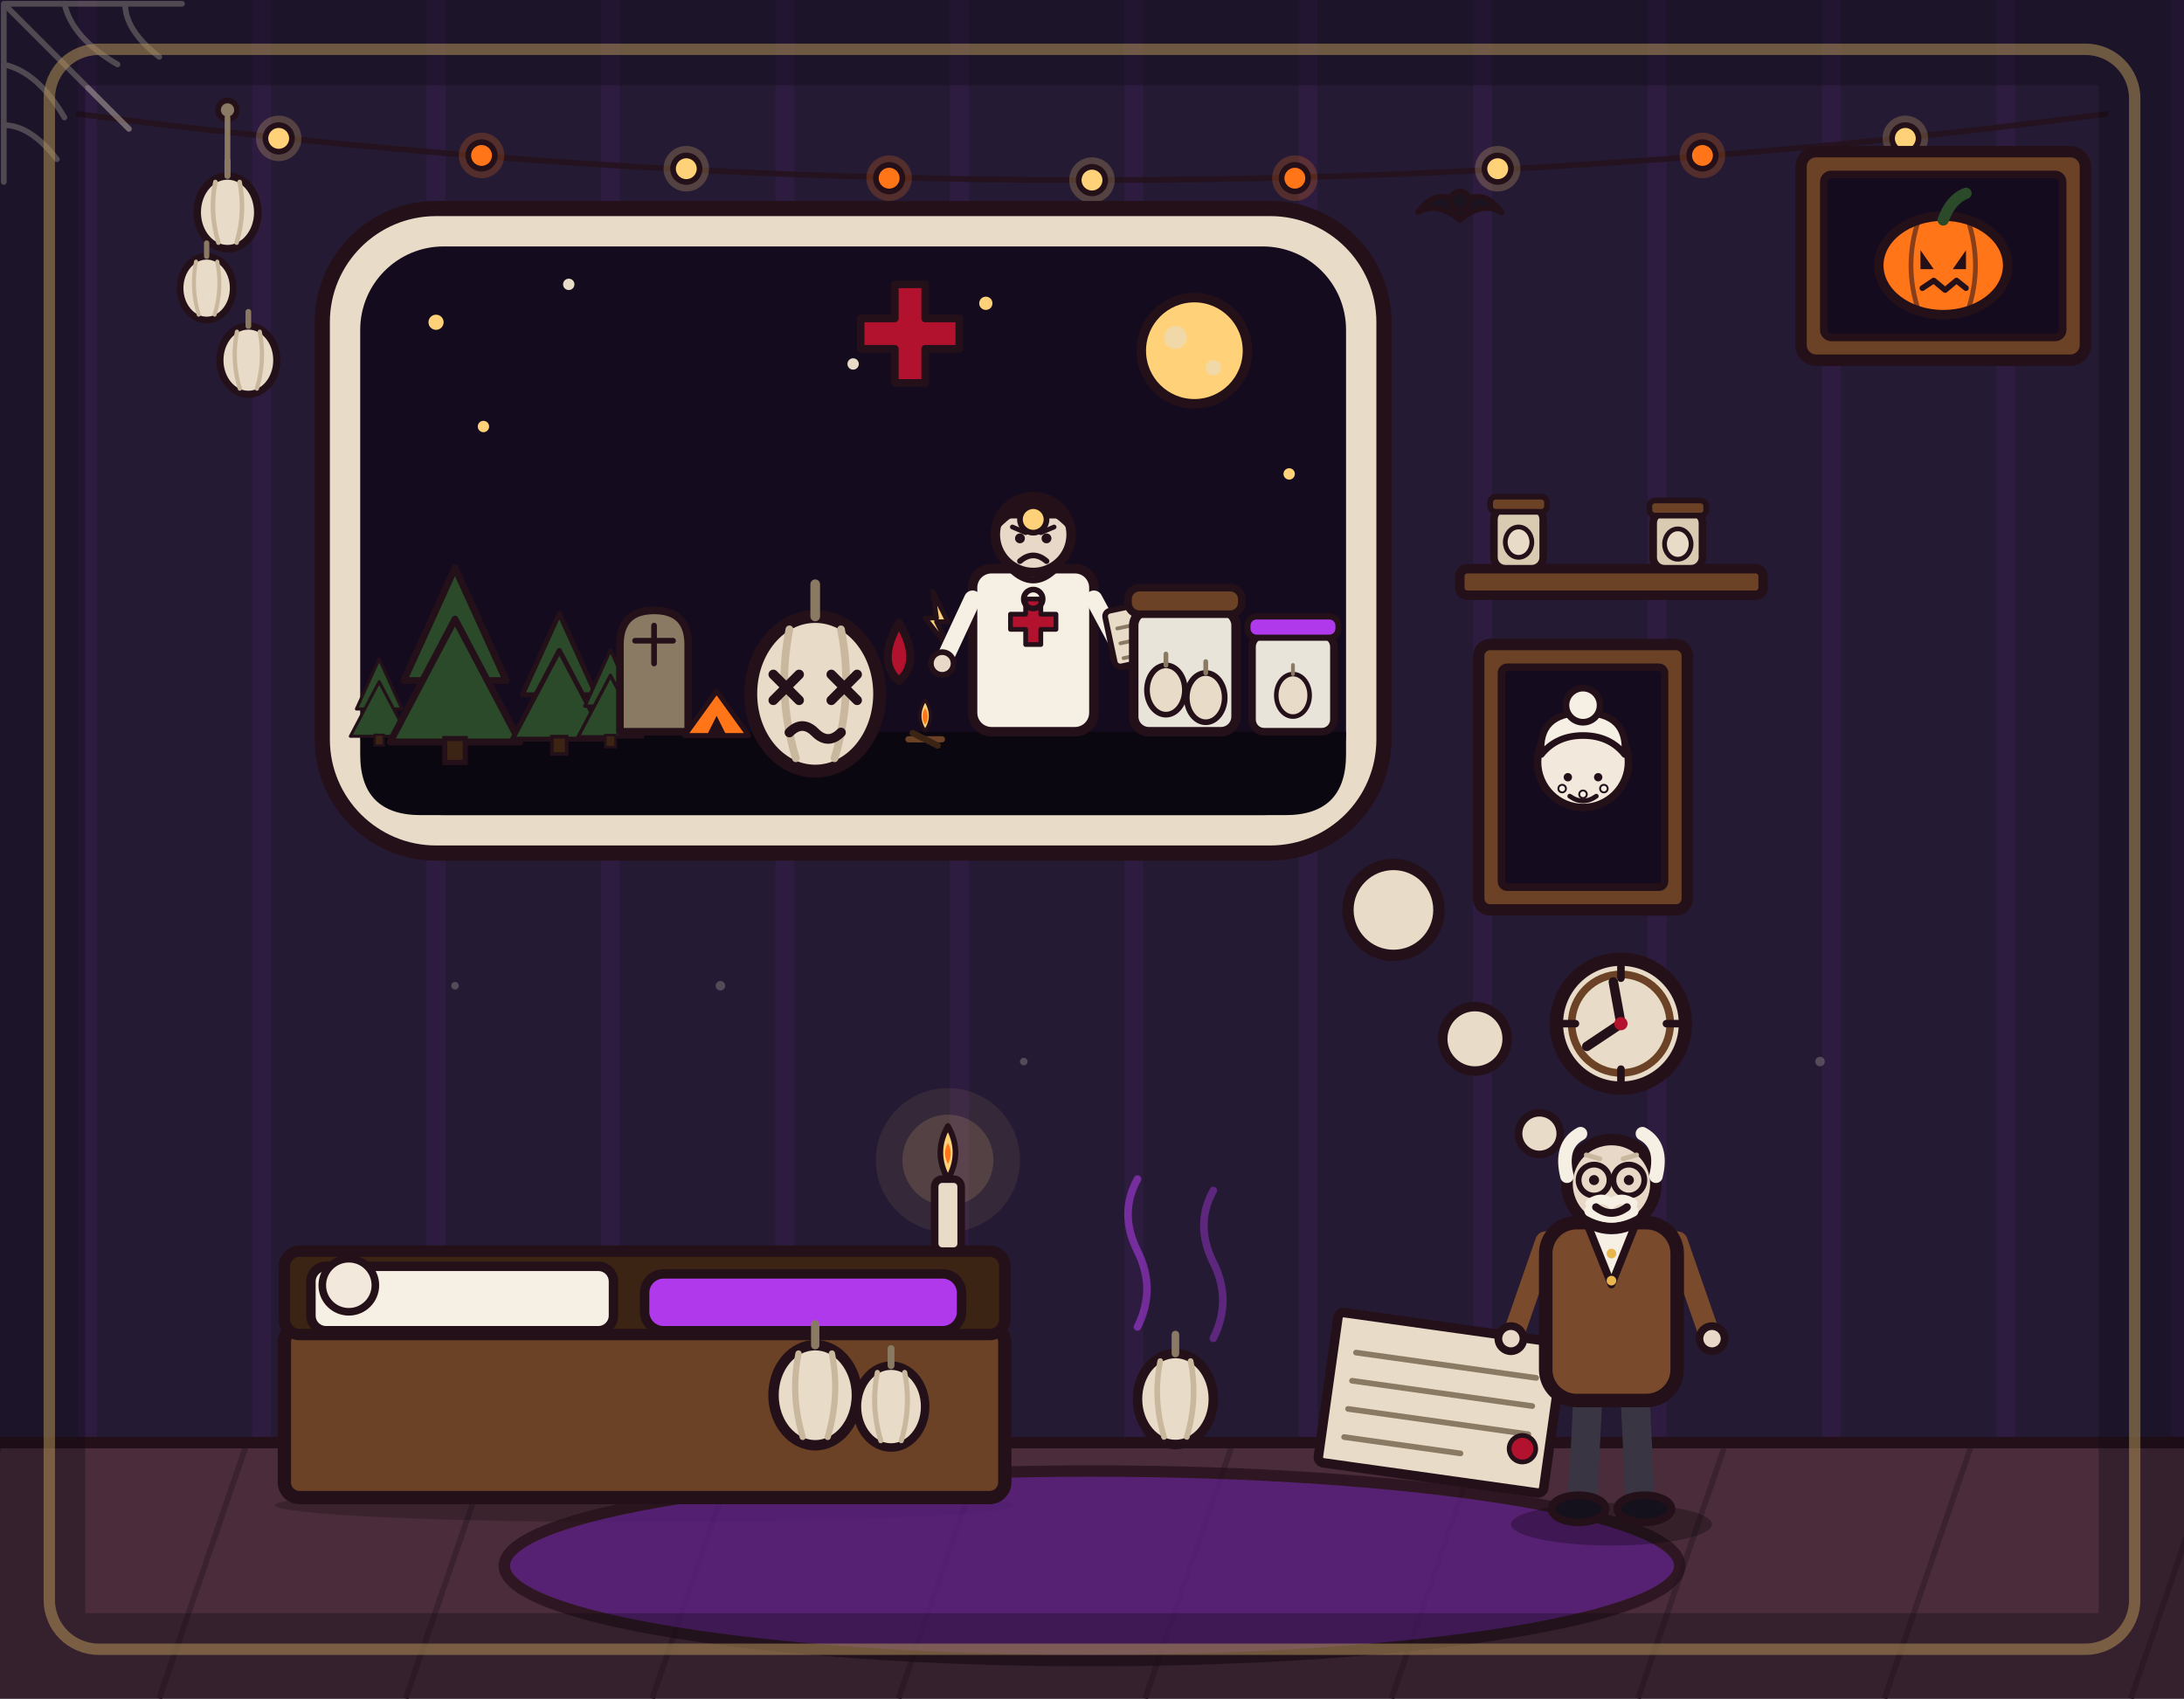
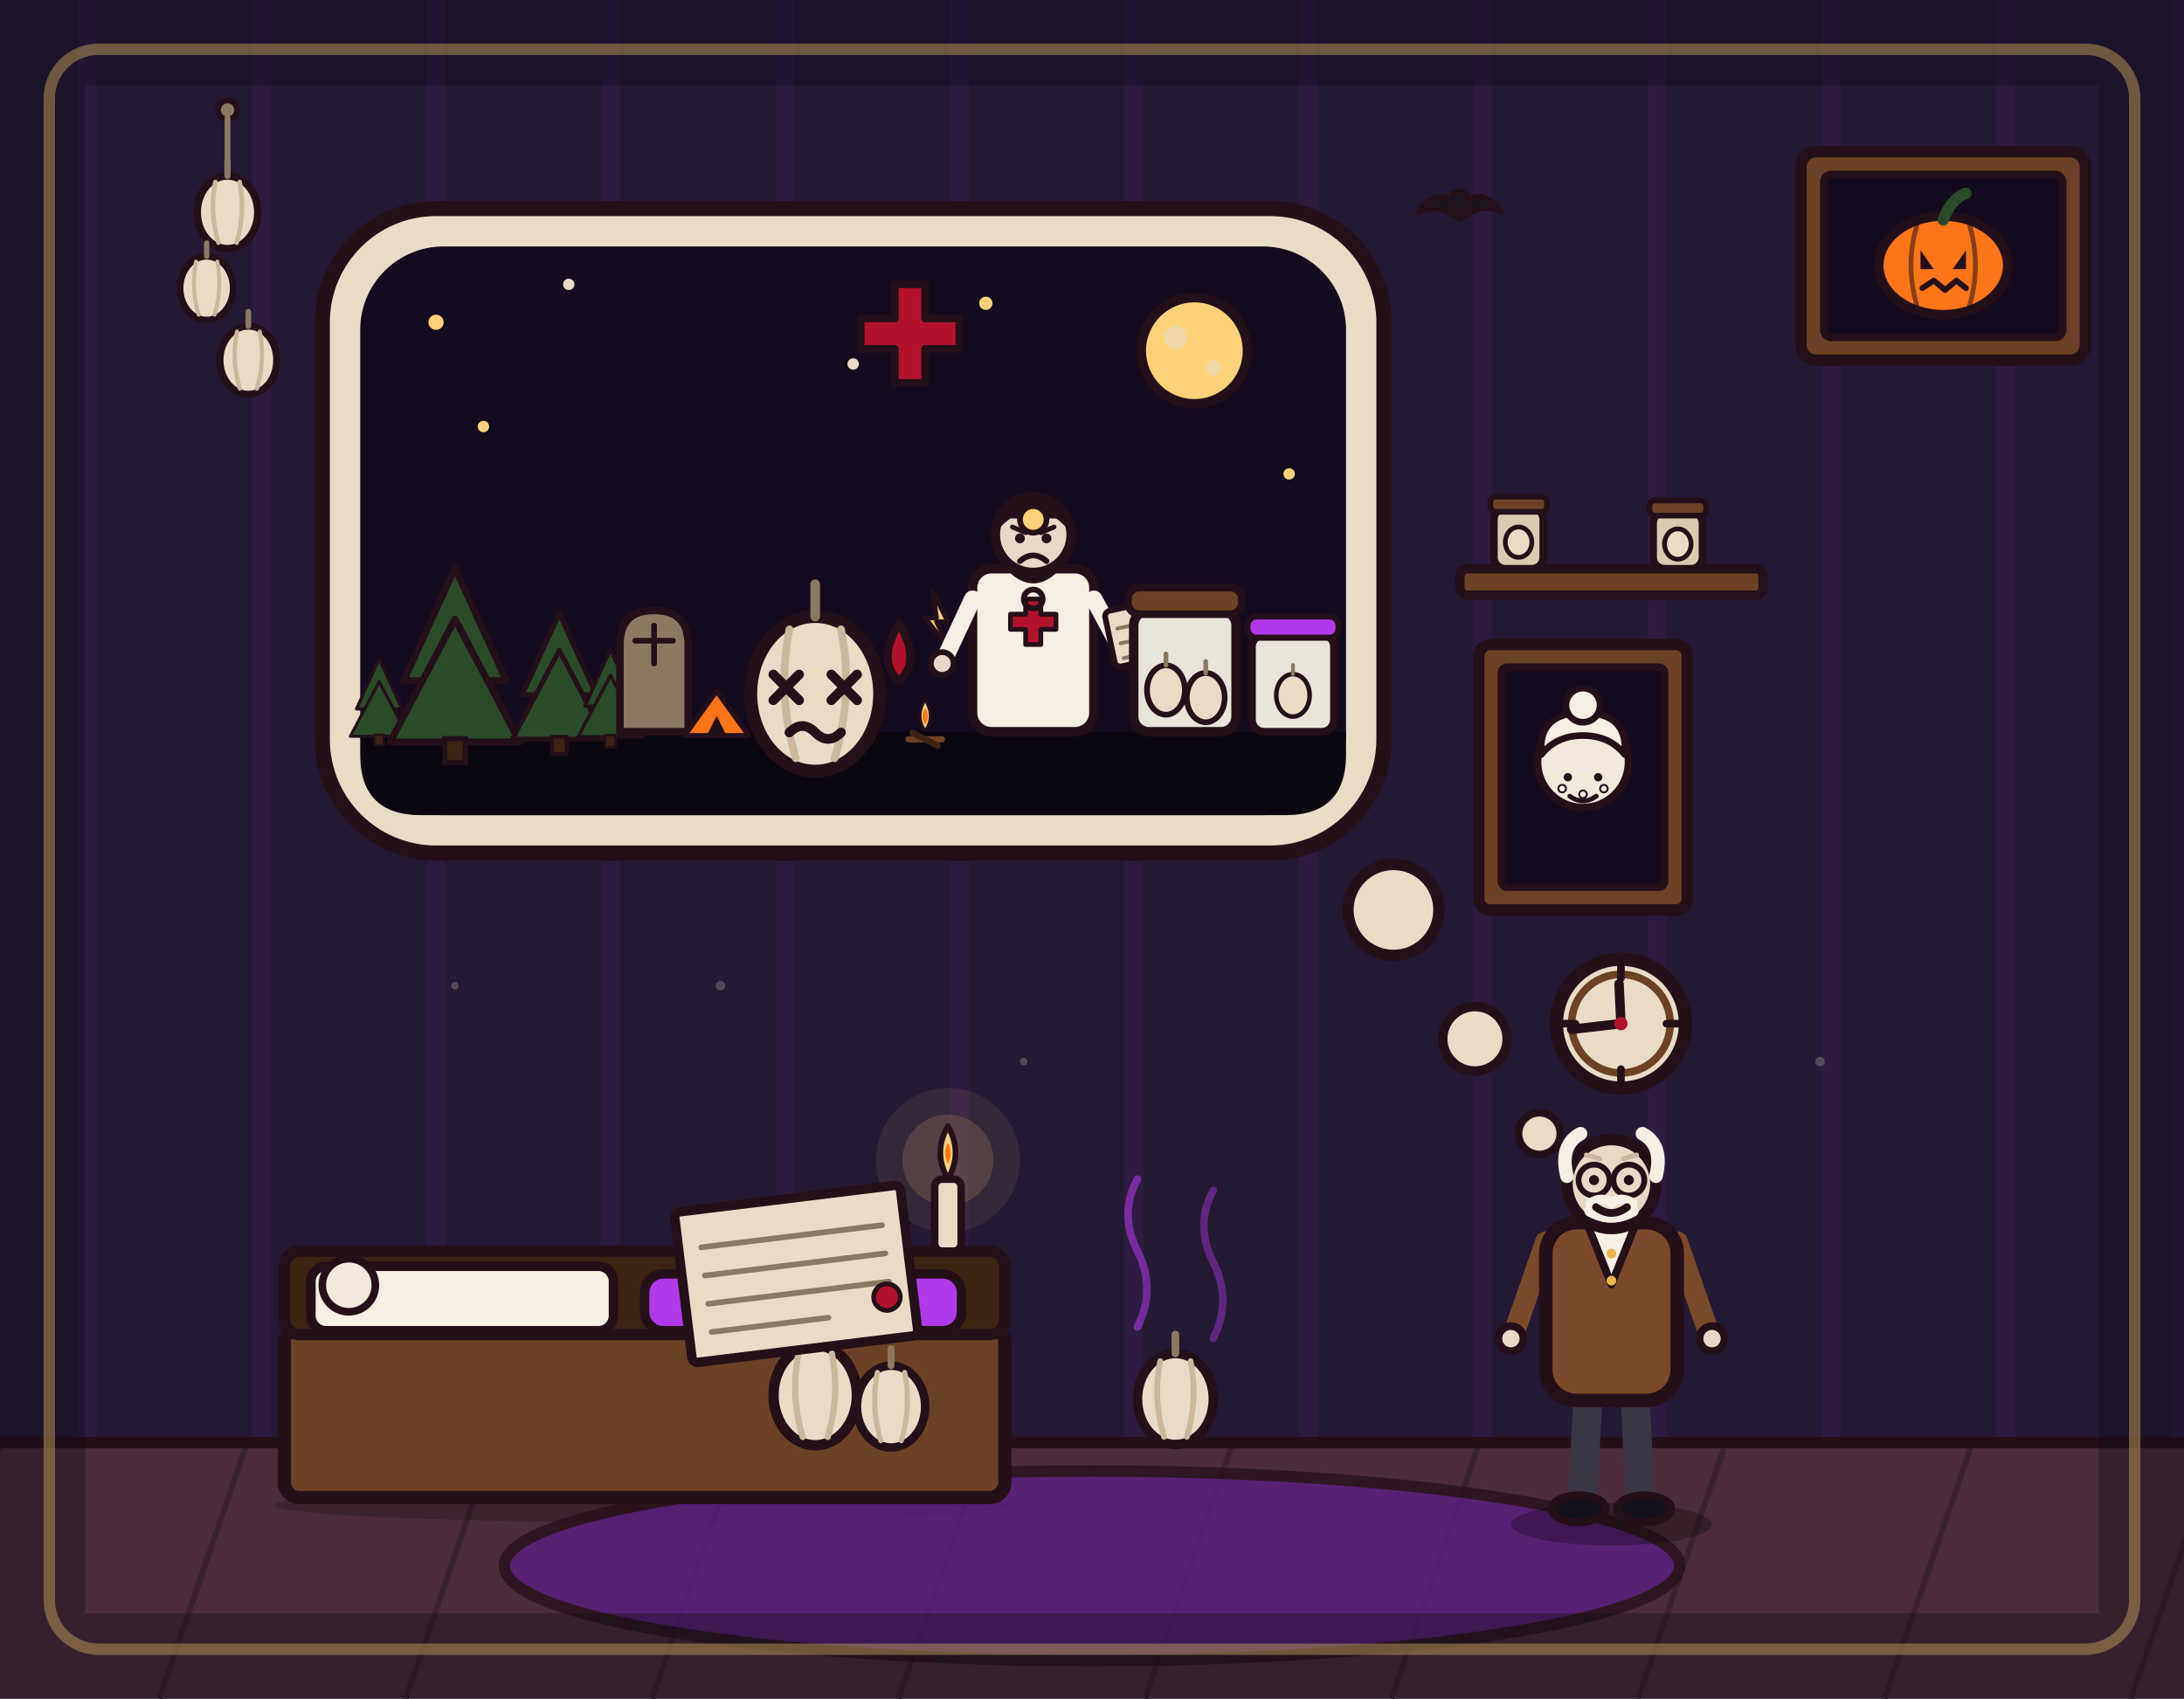
<svg xmlns="http://www.w3.org/2000/svg" viewBox="0 0 1152 896" width="1152" height="896">
  <rect x="0" y="0" width="1152" height="896" fill="#241a33" />
  <path d="M46 0V762M138 0V762M230 0V762M322 0V762M414 0V762M506 0V762M598 0V762M690 0V762M782 0V762M874 0V762M966 0V762M1058 0V762M1150 0V762" stroke="#b03aeb" stroke-width="10" opacity=".07" fill="none" />
-   <path d="M40 60 Q576 130 1112 60" fill="none" stroke="#241019" stroke-width="3" opacity=".8" />
-   <g stroke="#e8dcc8" stroke-width="3" opacity=".4" fill="none" stroke-linecap="round">
-     <path d="M2 2 L2 96 M2 2 L96 2 M2 2 L68 68" />
-     <path d="M2 34 Q20 38 34 62 M34 2 Q38 20 62 34" />
-     <path d="M2 66 Q16 66 30 84 M66 2 Q66 16 84 30" />
-   </g>
  <g fill="#e8dcc8" opacity=".25">
    <circle cx="380" cy="520" r="2.5" />
    <circle cx="820" cy="480" r="2" />
    <circle cx="540" cy="560" r="2" />
    <circle cx="960" cy="560" r="2.5" />
    <circle cx="240" cy="520" r="2" />
  </g>
  <circle cx="500" cy="612" r="38" fill="#ffd27a" opacity=".08" />
  <g transform="translate(770 112)">
    <path d="M-22 0 Q-12 -14 0 -4 Q12 -14 22 0 Q12 -6 0 4 Q-12 -6 -22 0 Z" fill="#1a1420" stroke="#241019" stroke-width="3" stroke-linejoin="round" />
    <circle cx="0" cy="-6" r="5" fill="#1a1420" stroke="#241019" stroke-width="3" />
-   </g>
-   <g stroke="#241019" stroke-width="3" stroke-linejoin="round" stroke-linecap="round">
-     <circle cx="147" cy="73" r="12" fill="#ffd27a" stroke="none" opacity=".22" />
-     <circle cx="147" cy="73" r="7" fill="#ffd27a" />
-     <circle cx="254" cy="82" r="12" fill="#ff7518" stroke="none" opacity=".22" />
-     <circle cx="254" cy="82" r="7" fill="#ff7518" />
-     <circle cx="362" cy="89" r="12" fill="#ffd27a" stroke="none" opacity=".22" />
-     <circle cx="362" cy="89" r="7" fill="#ffd27a" />
-     <circle cx="469" cy="94" r="12" fill="#ff7518" stroke="none" opacity=".22" />
-     <circle cx="469" cy="94" r="7" fill="#ff7518" />
-     <circle cx="576" cy="95" r="12" fill="#ffd27a" stroke="none" opacity=".22" />
-     <circle cx="576" cy="95" r="7" fill="#ffd27a" />
-     <circle cx="683" cy="94" r="12" fill="#ff7518" stroke="none" opacity=".22" />
-     <circle cx="683" cy="94" r="7" fill="#ff7518" />
-     <circle cx="790" cy="89" r="12" fill="#ffd27a" stroke="none" opacity=".22" />
-     <circle cx="790" cy="89" r="7" fill="#ffd27a" />
-     <circle cx="898" cy="82" r="12" fill="#ff7518" stroke="none" opacity=".22" />
-     <circle cx="898" cy="82" r="7" fill="#ff7518" />
-     <circle cx="1005" cy="73" r="12" fill="#ffd27a" stroke="none" opacity=".22" />
-     <circle cx="1005" cy="73" r="7" fill="#ffd27a" />
  </g>
  <g transform="translate(120 0)">
    <circle cx="0" cy="58" r="5" fill="#8a7a64" stroke="#241019" stroke-width="3" />
    <line x1="0" y1="62" x2="0" y2="96" stroke="#8a7a64" stroke-width="3" stroke-linecap="round" />
    <g transform="translate(0 112) scale(.8)">
      <ellipse cx="0" cy="0" rx="20" ry="24" fill="#e8dcc8" stroke="#241019" stroke-width="5" stroke-linejoin="round" />
      <path d="M0 -24 L0 -34" fill="none" stroke="#8a7a64" stroke-width="4" stroke-linecap="round" />
      <path d="M-8 -20 Q-12 0 -6 20" fill="none" stroke="#c9b89e" stroke-width="3" stroke-linecap="round" />
      <path d="M8 -20 Q12 0 6 20" fill="none" stroke="#c9b89e" stroke-width="3" stroke-linecap="round" />
    </g>
    <g transform="translate(-11 152) scale(.7)">
      <ellipse cx="0" cy="0" rx="20" ry="24" fill="#e8dcc8" stroke="#241019" stroke-width="5" stroke-linejoin="round" />
      <path d="M0 -24 L0 -34" fill="none" stroke="#8a7a64" stroke-width="4" stroke-linecap="round" />
      <path d="M-8 -20 Q-12 0 -6 20" fill="none" stroke="#c9b89e" stroke-width="3" stroke-linecap="round" />
      <path d="M8 -20 Q12 0 6 20" fill="none" stroke="#c9b89e" stroke-width="3" stroke-linecap="round" />
    </g>
    <g transform="translate(11 190) scale(.75)">
      <ellipse cx="0" cy="0" rx="20" ry="24" fill="#e8dcc8" stroke="#241019" stroke-width="5" stroke-linejoin="round" />
      <path d="M0 -24 L0 -34" fill="none" stroke="#8a7a64" stroke-width="4" stroke-linecap="round" />
      <path d="M-8 -20 Q-12 0 -6 20" fill="none" stroke="#c9b89e" stroke-width="3" stroke-linecap="round" />
      <path d="M8 -20 Q12 0 6 20" fill="none" stroke="#c9b89e" stroke-width="3" stroke-linecap="round" />
    </g>
  </g>
  <g>
    <rect x="950" y="80" width="150" height="110" rx="8" fill="#6b4226" stroke="#241019" stroke-width="6" stroke-linejoin="round" />
    <rect x="962" y="92" width="126" height="86" rx="4" fill="#150b1e" stroke="#241019" stroke-width="4" />
    <ellipse cx="1025" cy="140" rx="34" ry="26" fill="#ff7518" stroke="#241019" stroke-width="5" stroke-linejoin="round" />
    <path d="M1012 116 Q1004 140 1012 164" fill="none" stroke="#241019" stroke-width="2.5" opacity=".55" />
    <path d="M1038 116 Q1046 140 1038 164" fill="none" stroke="#241019" stroke-width="2.5" opacity=".55" />
    <path d="M1025 116 Q1029 105 1037 102" fill="none" stroke="#2a4a2a" stroke-width="6" stroke-linecap="round" />
    <path d="M1013 132 L1020 142 L1013 142 Z" fill="#241019" />
    <path d="M1037 132 L1030 142 L1037 142 Z" fill="#241019" />
    <path d="M1014 152 L1020 148 L1026 153 L1032 148 L1037 152" fill="none" stroke="#241019" stroke-width="3" stroke-linecap="round" stroke-linejoin="round" />
  </g>
  <g>
    <rect x="780" y="340" width="110" height="140" rx="6" fill="#6b4226" stroke="#241019" stroke-width="6" stroke-linejoin="round" />
    <rect x="792" y="352" width="86" height="116" rx="3" fill="#150b1e" stroke="#241019" stroke-width="4" />
    <circle cx="835" cy="402" r="24" fill="#f2e8dc" stroke="#241019" stroke-width="4" />
    <path d="M813 398 Q811 376 835 376 Q859 376 857 398 Q849 388 835 388 Q821 388 813 398 Z" fill="#f6efe4" stroke="#241019" stroke-width="3.5" stroke-linejoin="round" />
    <circle cx="835" cy="372" r="9" fill="#f6efe4" stroke="#241019" stroke-width="3.5" />
    <circle cx="827" cy="410" r="2.2" fill="#241019" />
    <circle cx="843" cy="410" r="2.2" fill="#241019" />
    <path d="M828 420 Q835 425 842 420" fill="none" stroke="#241019" stroke-width="2.5" stroke-linecap="round" />
    <circle cx="824" cy="416" r="2" fill="#f6efe4" stroke="#241019" stroke-width="1" />
    <circle cx="846" cy="416" r="2" fill="#f6efe4" stroke="#241019" stroke-width="1" />
    <circle cx="835" cy="419" r="2" fill="#f6efe4" stroke="#241019" stroke-width="1" />
  </g>
  <g>
    <circle cx="855" cy="540" r="34" fill="#e8dcc8" stroke="#241019" stroke-width="7" />
    <circle cx="855" cy="540" r="26" fill="none" stroke="#6b4226" stroke-width="4" />
    <line x1="855" y1="510" x2="855" y2="516" stroke="#241019" stroke-width="4" stroke-linecap="round" />
    <line x1="855" y1="564" x2="855" y2="570" stroke="#241019" stroke-width="4" stroke-linecap="round" />
    <line x1="825" y1="540" x2="831" y2="540" stroke="#241019" stroke-width="4" stroke-linecap="round" />
    <line x1="879" y1="540" x2="885" y2="540" stroke="#241019" stroke-width="4" stroke-linecap="round" />
-     <line x1="855" y1="540" x2="851" y2="518" stroke="#241019" stroke-width="5" stroke-linecap="round" />
-     <line x1="855" y1="540" x2="837" y2="552" stroke="#241019" stroke-width="5" stroke-linecap="round" />
+     <line x1="855" y1="540" x2="854" y2="519" stroke="#241019" stroke-width="5" stroke-linecap="round" />
+     <line x1="855" y1="540" x2="829" y2="543" stroke="#241019" stroke-width="5" stroke-linecap="round" />
    <circle cx="855" cy="540" r="3.5" fill="#b3122e" />
  </g>
  <g>
    <rect x="770" y="300" width="160" height="14" rx="4" fill="#6b4226" stroke="#241019" stroke-width="5" stroke-linejoin="round" />
    <rect x="788" y="268" width="26" height="32" rx="6" fill="#d9cbb2" stroke="#241019" stroke-width="4" />
    <rect x="786" y="262" width="30" height="8" rx="3" fill="#6b4226" stroke="#241019" stroke-width="3" />
    <ellipse cx="801" cy="286" rx="7" ry="8" fill="#e8dcc8" stroke="#241019" stroke-width="2.5" />
    <rect x="872" y="270" width="26" height="30" rx="6" fill="#d9cbb2" stroke="#241019" stroke-width="4" />
    <rect x="870" y="264" width="30" height="8" rx="3" fill="#6b4226" stroke="#241019" stroke-width="3" />
    <ellipse cx="885" cy="287" rx="7" ry="8" fill="#e8dcc8" stroke="#241019" stroke-width="2.5" />
  </g>
  <rect x="0" y="760" width="1152" height="136" fill="#4a2c3a" />
  <path d="M0 762 L-46 896M130 762 L84 896M260 762 L214 896M390 762 L344 896M520 762 L474 896M650 762 L604 896M780 762 L734 896M910 762 L864 896M1040 762 L994 896M1170 762 L1124 896" stroke="#3a2230" stroke-width="3" fill="none" />
  <line x1="0" y1="761" x2="1152" y2="761" stroke="#241019" stroke-width="6" stroke-linecap="round" />
  <ellipse cx="340" cy="794" rx="195" ry="9" fill="#000000" opacity=".2" />
  <ellipse cx="576" cy="826" rx="310" ry="50" fill="#5b1e86" stroke="#241019" stroke-width="6" stroke-linejoin="round" opacity=".75" />
  <rect x="150" y="700" width="380" height="90" rx="8" fill="#6b4226" stroke="#241019" stroke-width="7" stroke-linejoin="round" />
  <rect x="150" y="660" width="380" height="44" rx="8" fill="#3c2415" stroke="#241019" stroke-width="6" stroke-linejoin="round" />
  <rect x="164" y="668" width="159.6" height="34" rx="8" fill="#f6efe4" stroke="#241019" stroke-width="5" stroke-linejoin="round" />
  <rect x="340" y="672" width="167.2" height="30" rx="10" fill="#b03aeb" stroke="#241019" stroke-width="5" stroke-linejoin="round" />
  <circle cx="184" cy="678" r="14" fill="#f2e8dc" stroke="#241019" stroke-width="4" stroke-linejoin="round" />
  <circle cx="500" cy="612" r="24" fill="#ffd27a" opacity=".15" />
  <rect x="493" y="622" width="14" height="38" rx="4" fill="#e8dcc8" stroke="#241019" stroke-width="4" />
  <path d="M500 622 Q508 608 500 594 Q492 608 500 622 Z" fill="#ffd27a" stroke="#241019" stroke-width="3" stroke-linejoin="round" />
  <path d="M500 614 Q503 608 500 603 Q497 608 500 614 Z" fill="#ff7518" />
  <g transform="translate(430 736) scale(1.1)">
    <ellipse cx="0" cy="0" rx="20" ry="24" fill="#e8dcc8" stroke="#241019" stroke-width="5" stroke-linejoin="round" />
    <path d="M0 -24 L0 -34" fill="none" stroke="#8a7a64" stroke-width="4" stroke-linecap="round" />
    <path d="M-8 -20 Q-12 0 -6 20" fill="none" stroke="#c9b89e" stroke-width="3" stroke-linecap="round" />
    <path d="M8 -20 Q12 0 6 20" fill="none" stroke="#c9b89e" stroke-width="3" stroke-linecap="round" />
  </g>
  <g transform="translate(470 742) scale(0.9)">
    <ellipse cx="0" cy="0" rx="20" ry="24" fill="#e8dcc8" stroke="#241019" stroke-width="5" stroke-linejoin="round" />
    <path d="M0 -24 L0 -34" fill="none" stroke="#8a7a64" stroke-width="4" stroke-linecap="round" />
    <path d="M-8 -20 Q-12 0 -6 20" fill="none" stroke="#c9b89e" stroke-width="3" stroke-linecap="round" />
    <path d="M8 -20 Q12 0 6 20" fill="none" stroke="#c9b89e" stroke-width="3" stroke-linecap="round" />
  </g>
  <g transform="translate(620 738)">
    <ellipse cx="0" cy="0" rx="20" ry="24" fill="#e8dcc8" stroke="#241019" stroke-width="5" stroke-linejoin="round" />
    <path d="M0 -24 L0 -34" fill="none" stroke="#8a7a64" stroke-width="4" stroke-linecap="round" />
    <path d="M-8 -20 Q-12 0 -6 20" fill="none" stroke="#c9b89e" stroke-width="3" stroke-linecap="round" />
    <path d="M8 -20 Q12 0 6 20" fill="none" stroke="#c9b89e" stroke-width="3" stroke-linecap="round" />
  </g>
  <path d="M600 700 Q610 680 600 660 Q590 640 600 622" fill="none" stroke="#b03aeb" stroke-width="4" stroke-linecap="round" opacity=".55" />
  <path d="M640 706 Q650 686 640 666 Q630 646 640 628" fill="none" stroke="#b03aeb" stroke-width="4" stroke-linecap="round" opacity=".4" />
-   <g transform="rotate(8 760 740)">
-     <rect x="700" y="700" width="120" height="80" rx="3" fill="#e8dcc8" stroke="#241019" stroke-width="5" stroke-linejoin="round" />
-     <line x1="712" y1="720" x2="808" y2="720" stroke="#8a7a64" stroke-width="3" stroke-linecap="round" />
-     <line x1="712" y1="735" x2="808" y2="735" stroke="#8a7a64" stroke-width="3" stroke-linecap="round" />
-     <line x1="712" y1="750" x2="808" y2="750" stroke="#8a7a64" stroke-width="3" stroke-linecap="round" />
-     <line x1="712" y1="765" x2="774" y2="765" stroke="#8a7a64" stroke-width="3" stroke-linecap="round" />
-     <circle cx="806" cy="758" r="7" fill="#b3122e" stroke="#241019" stroke-width="2.5" />
+   <g transform="rotate(-7 420 672)">
+     <rect x="360" y="632" width="120" height="80" rx="3" fill="#e8dcc8" stroke="#241019" stroke-width="5" stroke-linejoin="round" />
+     <line x1="372" y1="652" x2="468" y2="652" stroke="#8a7a64" stroke-width="3" stroke-linecap="round" />
+     <line x1="372" y1="667" x2="468" y2="667" stroke="#8a7a64" stroke-width="3" stroke-linecap="round" />
+     <line x1="372" y1="682" x2="468" y2="682" stroke="#8a7a64" stroke-width="3" stroke-linecap="round" />
+     <line x1="372" y1="697" x2="434" y2="697" stroke="#8a7a64" stroke-width="3" stroke-linecap="round" />
+     <circle cx="466" cy="690" r="7" fill="#b3122e" stroke="#241019" stroke-width="2.5" />
  </g>
  <rect x="170" y="110" width="560" height="340" rx="60" fill="#e8dcc8" stroke="#241019" stroke-width="8" stroke-linejoin="round" />
  <circle cx="735" cy="480" r="24" fill="#e8dcc8" stroke="#241019" stroke-width="6" />
  <circle cx="778" cy="548" r="17" fill="#e8dcc8" stroke="#241019" stroke-width="5" />
  <circle cx="812" cy="598" r="11" fill="#e8dcc8" stroke="#241019" stroke-width="4" />
  <rect x="190" y="130" width="520" height="300" rx="44" fill="#150b1e" />
  <circle cx="630" cy="185" r="28" fill="#ffd27a" stroke="#241019" stroke-width="5" />
  <circle cx="620" cy="178" r="6" fill="#e8dcc8" opacity=".6" />
  <circle cx="640" cy="194" r="4" fill="#e8dcc8" opacity=".6" />
  <circle cx="230" cy="170" r="4" fill="#ffd27a" />
  <circle cx="300" cy="150" r="3" fill="#e8dcc8" />
  <circle cx="520" cy="160" r="3.5" fill="#ffd27a" />
  <circle cx="450" cy="192" r="3" fill="#e8dcc8" />
  <circle cx="680" cy="250" r="3" fill="#ffd27a" />
  <circle cx="255" cy="225" r="3" fill="#ffd27a" />
  <path d="M472 150 H488 V168 H506 V184 H488 V202 H472 V184 H454 V168 H472 Z" fill="#b3122e" stroke="#241019" stroke-width="4" stroke-linejoin="round" />
  <path d="M492 312 L500 328 L494 328 L502 344 L488 326 L494 326 Z" fill="#ffd27a" stroke="#241019" stroke-width="2.5" stroke-linejoin="round" />
  <path d="M520 344 L526 356 L521 356 L528 368 L517 352 L522 352 Z" fill="#ffd27a" stroke="#241019" stroke-width="2" stroke-linejoin="round" />
  <g transform="translate(210 404) scale(.5)">
    <rect x="-11" y="-24" width="22" height="26" rx="4" fill="#e8dcc8" stroke="#241019" stroke-width="3" />
    <rect x="-7" y="-31" width="14" height="8" rx="2" fill="#6b4226" stroke="#241019" stroke-width="2.5" />
    <rect x="-2.5" y="-19" width="5" height="14" fill="#b3122e" />
    <rect x="-7" y="-14.5" width="14" height="5" fill="#b3122e" />
  </g>
  <g transform="translate(258 406) rotate(-35) scale(.5)">
    <rect x="-4" y="-30" width="8" height="34" rx="2" fill="#e8dcc8" stroke="#241019" stroke-width="3" />
    <line x1="0" y1="-30" x2="0" y2="-44" stroke="#241019" stroke-width="4" stroke-linecap="round" />
    <line x1="-8" y1="-44" x2="8" y2="-44" stroke="#241019" stroke-width="4" stroke-linecap="round" />
    <rect x="-4" y="4" width="8" height="10" fill="#b3122e" stroke="#241019" stroke-width="2.5" />
  </g>
  <path d="M190 386 H710 V398 Q710 430 678 430 H222 Q190 430 190 398 Z" fill="#0b0710" />
  <g transform="translate(200 386) scale(.4)">
    <path d="M0 -96 L-30 -30 L30 -30 Z" fill="#2a4a2a" stroke="#241019" stroke-width="4" stroke-linejoin="round" />
    <path d="M0 -66 L-38 6 L38 6 Z" fill="#2a4a2a" stroke="#241019" stroke-width="4" stroke-linejoin="round" />
    <rect x="-6" y="4" width="12" height="14" fill="#3c2415" stroke="#241019" stroke-width="3" />
  </g>
  <g transform="translate(240 386) scale(.9)">
    <path d="M0 -96 L-30 -30 L30 -30 Z" fill="#2a4a2a" stroke="#241019" stroke-width="4" stroke-linejoin="round" />
    <path d="M0 -66 L-38 6 L38 6 Z" fill="#2a4a2a" stroke="#241019" stroke-width="4" stroke-linejoin="round" />
    <rect x="-6" y="4" width="12" height="14" fill="#3c2415" stroke="#241019" stroke-width="3" />
  </g>
  <g transform="translate(295 386) scale(.65)">
    <path d="M0 -96 L-30 -30 L30 -30 Z" fill="#2a4a2a" stroke="#241019" stroke-width="4" stroke-linejoin="round" />
    <path d="M0 -66 L-38 6 L38 6 Z" fill="#2a4a2a" stroke="#241019" stroke-width="4" stroke-linejoin="round" />
    <rect x="-6" y="4" width="12" height="14" fill="#3c2415" stroke="#241019" stroke-width="3" />
  </g>
  <g transform="translate(322 386) scale(.45)">
    <path d="M0 -96 L-30 -30 L30 -30 Z" fill="#2a4a2a" stroke="#241019" stroke-width="4" stroke-linejoin="round" />
    <path d="M0 -66 L-38 6 L38 6 Z" fill="#2a4a2a" stroke="#241019" stroke-width="4" stroke-linejoin="round" />
    <rect x="-6" y="4" width="12" height="14" fill="#3c2415" stroke="#241019" stroke-width="3" />
  </g>
  <g transform="translate(345 386)">
    <path d="M-18 0 V-46 Q-18 -64 0 -64 Q18 -64 18 -46 V0 Z" fill="#8a7a64" stroke="#241019" stroke-width="4" stroke-linejoin="round" />
    <line x1="0" y1="-56" x2="0" y2="-36" stroke="#241019" stroke-width="3" stroke-linecap="round" />
    <line x1="-10" y1="-48" x2="10" y2="-48" stroke="#241019" stroke-width="3" stroke-linecap="round" />
  </g>
  <g transform="translate(378 388) scale(.65)">
    <path d="M-26 0 L0 -36 L26 0 Z" fill="#ff7518" stroke="#241019" stroke-width="4" stroke-linejoin="round" />
    <path d="M-8 0 L0 -16 L8 0 Z" fill="#241019" />
  </g>
  <g transform="translate(488 390) scale(.55)">
    <line x1="-16" y1="0" x2="16" y2="0" stroke="#6b4226" stroke-width="6" stroke-linecap="round" />
    <line x1="-12" y1="-6" x2="12" y2="6" stroke="#3c2415" stroke-width="6" stroke-linecap="round" />
    <path d="M0 -8 Q-10 -22 0 -38 Q10 -22 0 -8 Z" fill="#ffd27a" stroke="#241019" stroke-width="3" stroke-linejoin="round" />
    <path d="M0 -14 Q-5 -22 0 -30 Q5 -22 0 -14 Z" fill="#ff7518" />
  </g>
  <g transform="translate(430 366) scale(1.7)">
    <ellipse cx="0" cy="0" rx="20" ry="24" fill="#e8dcc8" stroke="#241019" stroke-width="4" stroke-linejoin="round" />
    <path d="M0 -24 L0 -34" fill="none" stroke="#8a7a64" stroke-width="3" stroke-linecap="round" />
    <path d="M-8 -20 Q-12 0 -6 20" fill="none" stroke="#c9b89e" stroke-width="2.4" stroke-linecap="round" />
    <path d="M8 -20 Q12 0 6 20" fill="none" stroke="#c9b89e" stroke-width="2.4" stroke-linecap="round" />
    <path d="M-13 -6 L-5 2 M-5 -6 L-13 2" stroke="#241019" stroke-width="3" stroke-linecap="round" fill="none" />
    <path d="M5 -6 L13 2 M13 -6 L5 2" stroke="#241019" stroke-width="3" stroke-linecap="round" fill="none" />
    <path d="M-8 12 Q-4 8 0 12 Q4 16 8 12" fill="none" stroke="#241019" stroke-width="3" stroke-linecap="round" />
    <path d="M26 -22 Q33 -10 26 -4 Q19 -10 26 -22 Z" fill="#b3122e" stroke="#241019" stroke-width="2.5" stroke-linejoin="round" />
  </g>
  <g transform="translate(545 386)">
    <rect x="-32" y="-86" width="64" height="86" rx="10" fill="#f6efe4" stroke="#241019" stroke-width="5" stroke-linejoin="round" />
    <path d="M-4 -70 H4 V-62 H12 V-54 H4 V-46 H-4 V-54 H-12 V-62 H-4 Z" fill="#b3122e" stroke="#241019" stroke-width="2.5" stroke-linejoin="round" />
    <path d="M-32 -70 L-46 -40" fill="none" stroke="#f6efe4" stroke-width="9" stroke-linecap="round" />
    <path d="M32 -70 L46 -44" fill="none" stroke="#f6efe4" stroke-width="9" stroke-linecap="round" />
    <circle cx="-48" cy="-36" r="6" fill="#e8d8c8" stroke="#241019" stroke-width="3" />
    <circle cx="48" cy="-40" r="6" fill="#e8d8c8" stroke="#241019" stroke-width="3" />
    <g transform="rotate(-12 52 -52)">
      <rect x="40" y="-66" width="24" height="30" rx="3" fill="#e8dcc8" stroke="#241019" stroke-width="3" />
      <line x1="45" y1="-56" x2="59" y2="-56" stroke="#8a7a64" stroke-width="2" stroke-linecap="round" />
      <line x1="45" y1="-48" x2="59" y2="-48" stroke="#8a7a64" stroke-width="2" stroke-linecap="round" />
      <line x1="45" y1="-40" x2="55" y2="-40" stroke="#8a7a64" stroke-width="2" stroke-linecap="round" />
    </g>
    <circle cx="0" cy="-104" r="20" fill="#e8d8c8" stroke="#241019" stroke-width="5" />
    <path d="M-20 -108 Q0 -130 20 -108 Q10 -120 0 -120 Q-10 -120 -20 -108 Z" fill="#e8e4da" stroke="#241019" stroke-width="4" stroke-linejoin="round" />
    <path d="M-12 -86 Q0 -74 12 -86" fill="none" stroke="#241019" stroke-width="3.5" stroke-linecap="round" />
    <circle cx="0" cy="-70" r="5" fill="none" stroke="#241019" stroke-width="3" />
    <line x1="-14" y1="-114" x2="14" y2="-114" stroke="#241019" stroke-width="3" stroke-linecap="round" />
    <circle cx="0" cy="-112" r="7" fill="#ffd27a" stroke="#241019" stroke-width="3" />
    <circle cx="-7" cy="-102" r="2.6" fill="#241019" />
    <circle cx="7" cy="-102" r="2.6" fill="#241019" />
    <path d="M-11 -108 L-4 -105 M11 -108 L4 -105" stroke="#241019" stroke-width="2.5" stroke-linecap="round" fill="none" />
    <path d="M-7 -90 Q0 -96 7 -90" fill="none" stroke="#241019" stroke-width="3" stroke-linecap="round" />
  </g>
  <g transform="translate(625 386)">
    <rect x="-27" y="-64" width="54" height="64" rx="8" fill="#e8e4da" stroke="#241019" stroke-width="5" stroke-linejoin="round" />
    <rect x="-30" y="-76" width="60" height="14" rx="6" fill="#6b4226" stroke="#241019" stroke-width="4" stroke-linejoin="round" />
    <ellipse cx="-10" cy="-22" rx="10" ry="13" fill="#e8dcc8" stroke="#241019" stroke-width="3" stroke-linejoin="round" />
    <path d="M-10 -35 L-10 -41" stroke="#8a7a64" stroke-width="2.5" stroke-linecap="round" fill="none" />
    <ellipse cx="11" cy="-18" rx="10" ry="13" fill="#e8dcc8" stroke="#241019" stroke-width="3" stroke-linejoin="round" />
    <path d="M11 -31 L11 -37" stroke="#8a7a64" stroke-width="2.5" stroke-linecap="round" fill="none" />
  </g>
  <g transform="translate(682 386) scale(.8)">
    <rect x="-27" y="-64" width="54" height="64" rx="8" fill="#e8e4da" stroke="#241019" stroke-width="5" stroke-linejoin="round" />
    <rect x="-30" y="-76" width="60" height="14" rx="6" fill="#b03aeb" stroke="#241019" stroke-width="4" stroke-linejoin="round" />
    <ellipse cx="0" cy="-24" rx="11" ry="14" fill="#e8dcc8" stroke="#241019" stroke-width="3" stroke-linejoin="round" />
    <path d="M0 -38 L0 -44" stroke="#8a7a64" stroke-width="2.5" stroke-linecap="round" fill="none" />
  </g>
  <g transform="translate(850 800) scale(1.02 1.02)">
    <ellipse cx="0" cy="4" rx="52" ry="11" fill="#000000" stroke="none" opacity=".28" />
    <path d="M-12 -66 L-15 -6" fill="none" stroke="#3a3542" stroke-width="15" stroke-linecap="round" />
    <path d="M12 -66 L15 -6" fill="none" stroke="#3a3542" stroke-width="15" stroke-linecap="round" />
    <ellipse cx="-17" cy="-4" rx="14" ry="7" fill="#14101c" stroke="#241019" stroke-width="4" stroke-linejoin="round" />
    <ellipse cx="17" cy="-4" rx="14" ry="7" fill="#14101c" stroke="#241019" stroke-width="4" stroke-linejoin="round" />
    <path d="M-34 -142 L-50 -96" fill="none" stroke="#7a4a2c" stroke-width="11" stroke-linecap="round" />
    <circle cx="-52" cy="-92" r="6.5" fill="#e8d8c8" stroke="#241019" stroke-width="4" stroke-linejoin="round" />
    <path d="M34 -142 L50 -96" fill="none" stroke="#7a4a2c" stroke-width="11" stroke-linecap="round" />
    <circle cx="52" cy="-92" r="6.5" fill="#e8d8c8" stroke="#241019" stroke-width="4" stroke-linejoin="round" />
    <rect x="-34" y="-152" width="68" height="92" rx="16" fill="#7a4a2c" stroke="#241019" stroke-width="7" stroke-linejoin="round" />
    <path d="M-12 -150 L0 -120 L12 -150 Z" fill="#f6efe4" stroke="#241019" stroke-width="4" stroke-linejoin="round" />
    <circle cx="0" cy="-136" r="2.5" fill="#e8b64c" />
    <circle cx="0" cy="-122" r="2.5" fill="#e8b64c" />
    <circle cx="0" cy="-172" r="23" fill="#e8d8c8" stroke="#241019" stroke-width="6" stroke-linejoin="round" />
    <path d="M-23 -176 Q-27 -192 -16 -198" fill="none" stroke="#f6efe4" stroke-width="7" stroke-linecap="round" />
    <path d="M23 -176 Q27 -192 16 -198" fill="none" stroke="#f6efe4" stroke-width="7" stroke-linecap="round" />
    <circle cx="-9" cy="-174" r="2.6" fill="#241019" />
    <circle cx="9" cy="-174" r="2.6" fill="#241019" />
    <circle cx="-9" cy="-174" r="8" fill="none" stroke="#241019" stroke-width="3" />
    <circle cx="9" cy="-174" r="8" fill="none" stroke="#241019" stroke-width="3" />
    <line x1="-1" y1="-174" x2="1" y2="-174" stroke="#241019" stroke-width="3" stroke-linecap="round" />
    <path d="M-13 -187 L-6 -185 M13 -187 L6 -185" fill="none" stroke="#c9b89e" stroke-width="2.5" stroke-linecap="round" />
    <path d="M-11 -162 Q-5 -166 0 -162 Q5 -166 11 -162" fill="none" stroke="#f6efe4" stroke-width="5" stroke-linecap="round" />
    <path d="M-11 -158 Q0 -152 11 -158" fill="none" stroke="#f6efe4" stroke-width="6" stroke-linecap="round" />
    <path d="M-8 -160 Q0 -154 8 -160" fill="none" stroke="#241019" stroke-width="4" stroke-linecap="round" />
  </g>
  <rect x="26" y="26" width="1100" height="844" rx="26" fill="none" stroke="#ffd27a" stroke-width="6" opacity=".55" />
  <rect x="0" y="0" width="1152" height="896" fill="none" stroke="#0b0710" stroke-width="90" opacity=".32" />
</svg>
